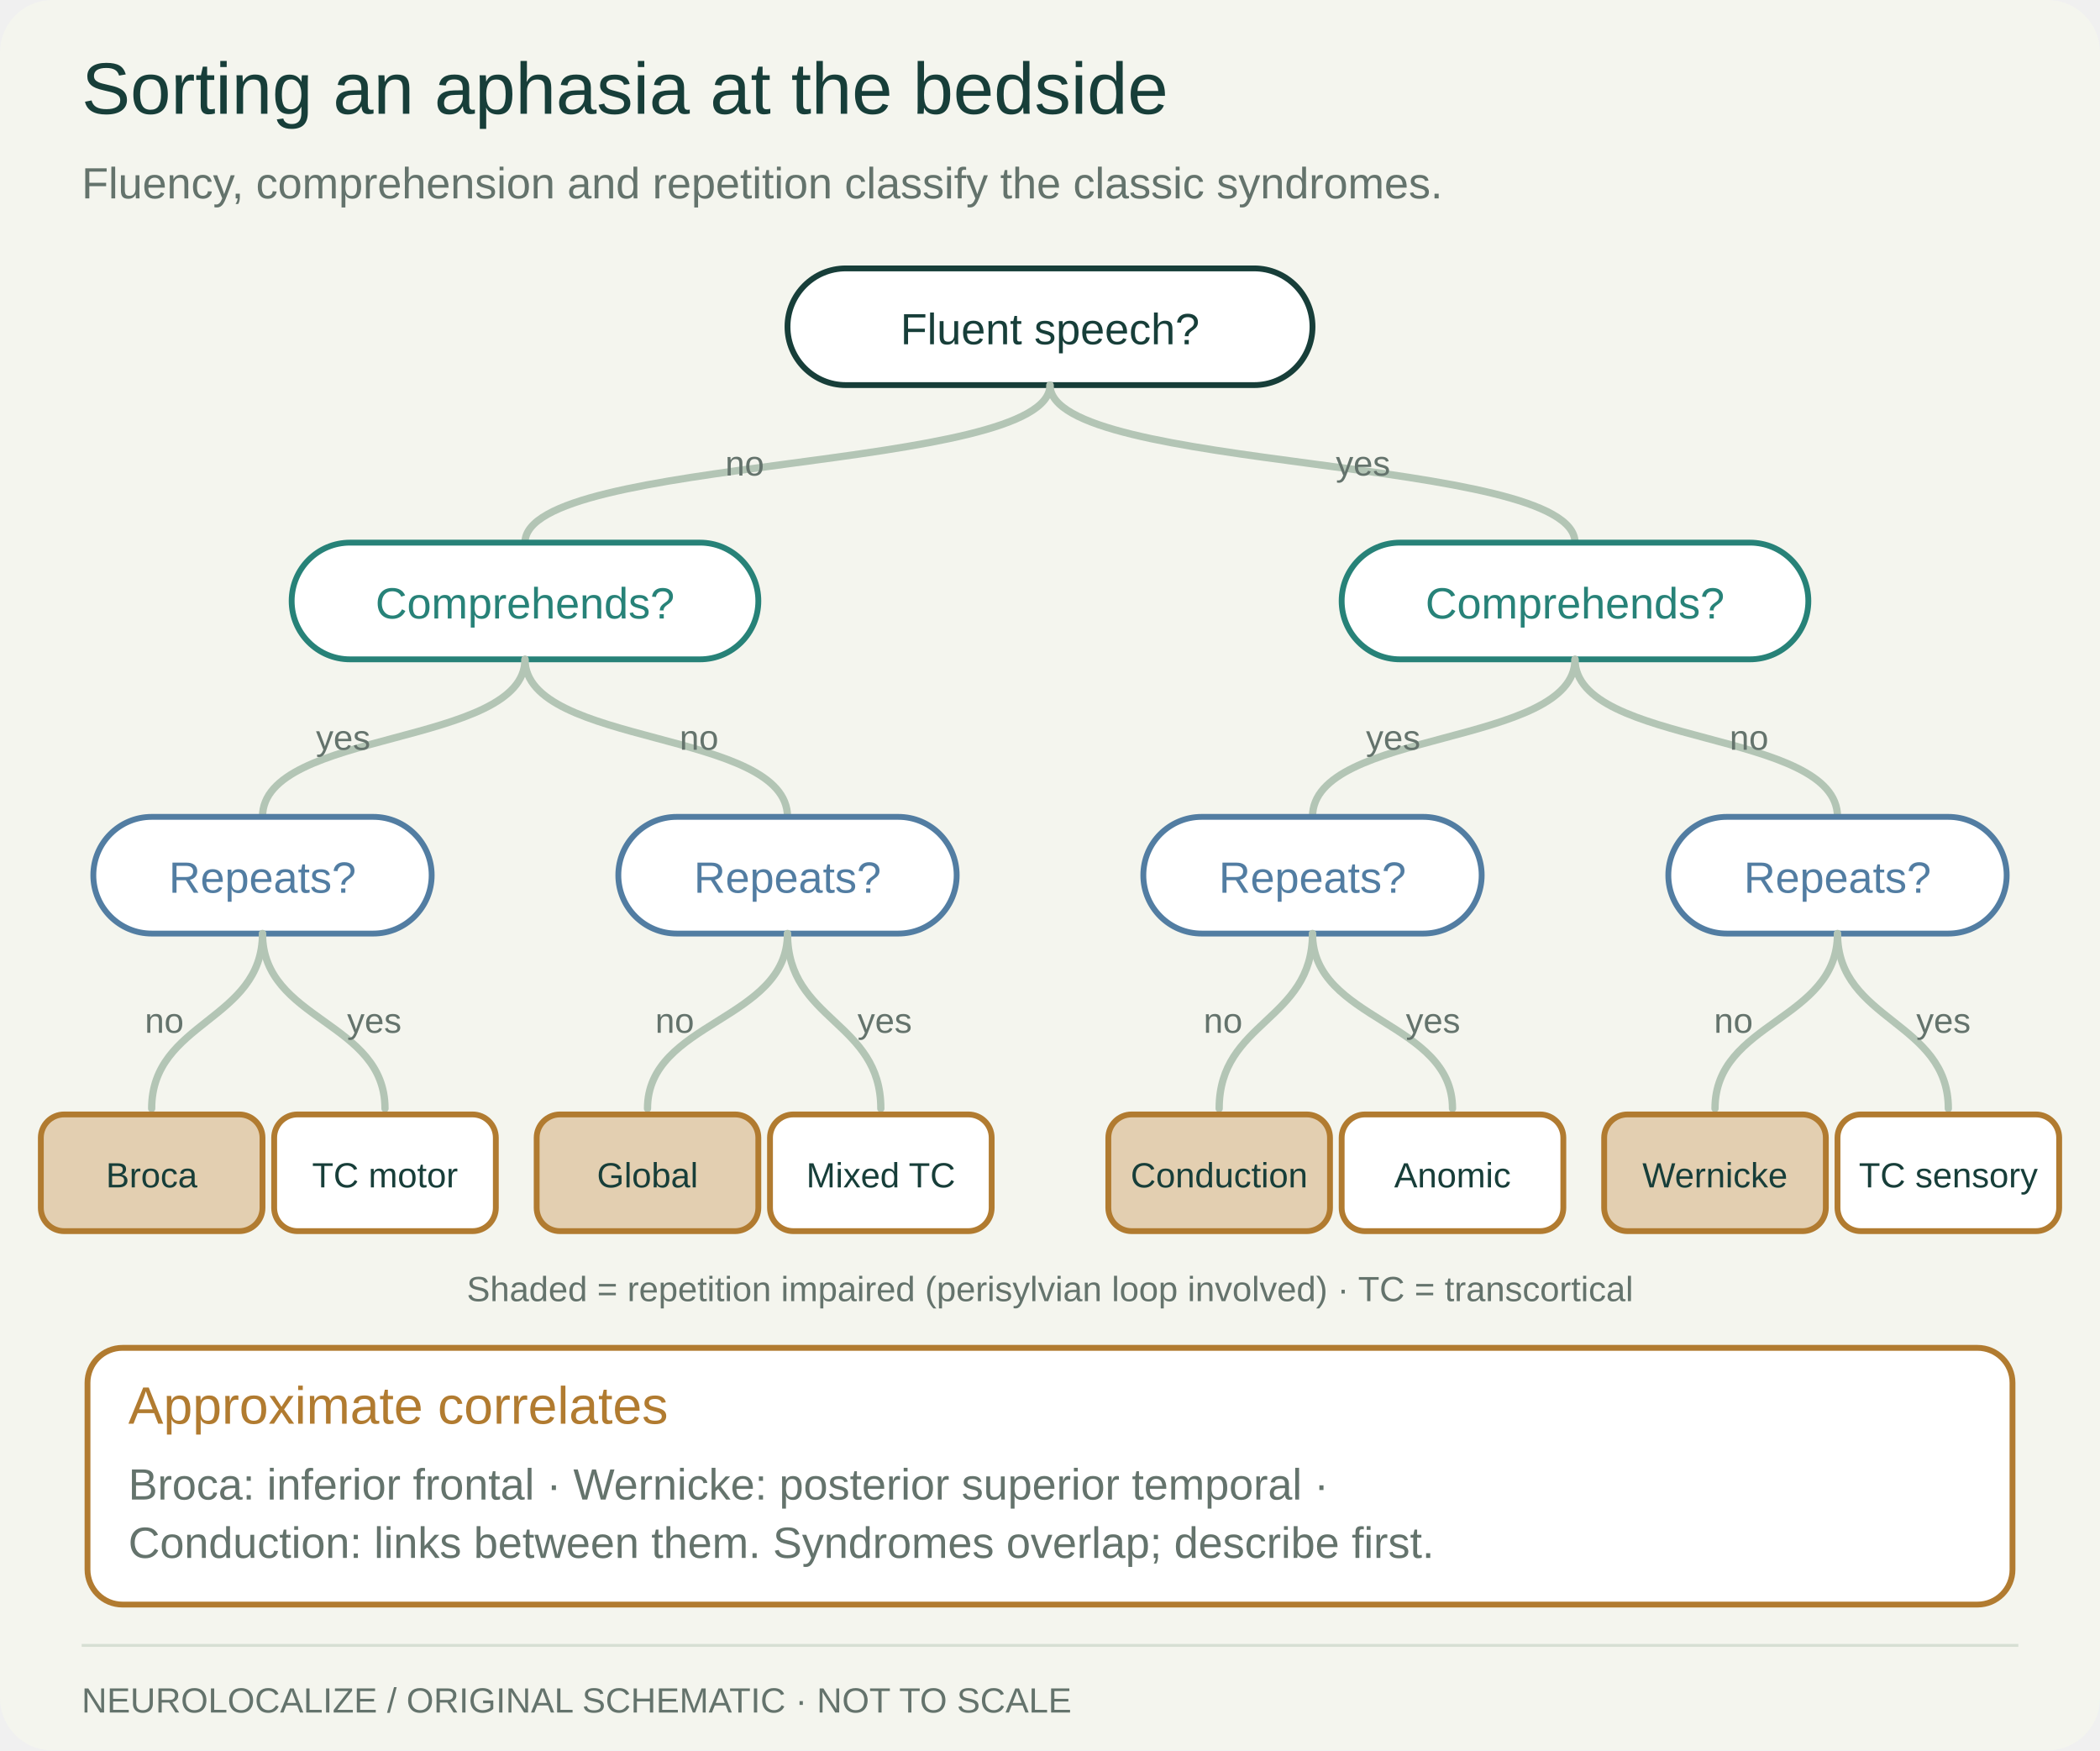
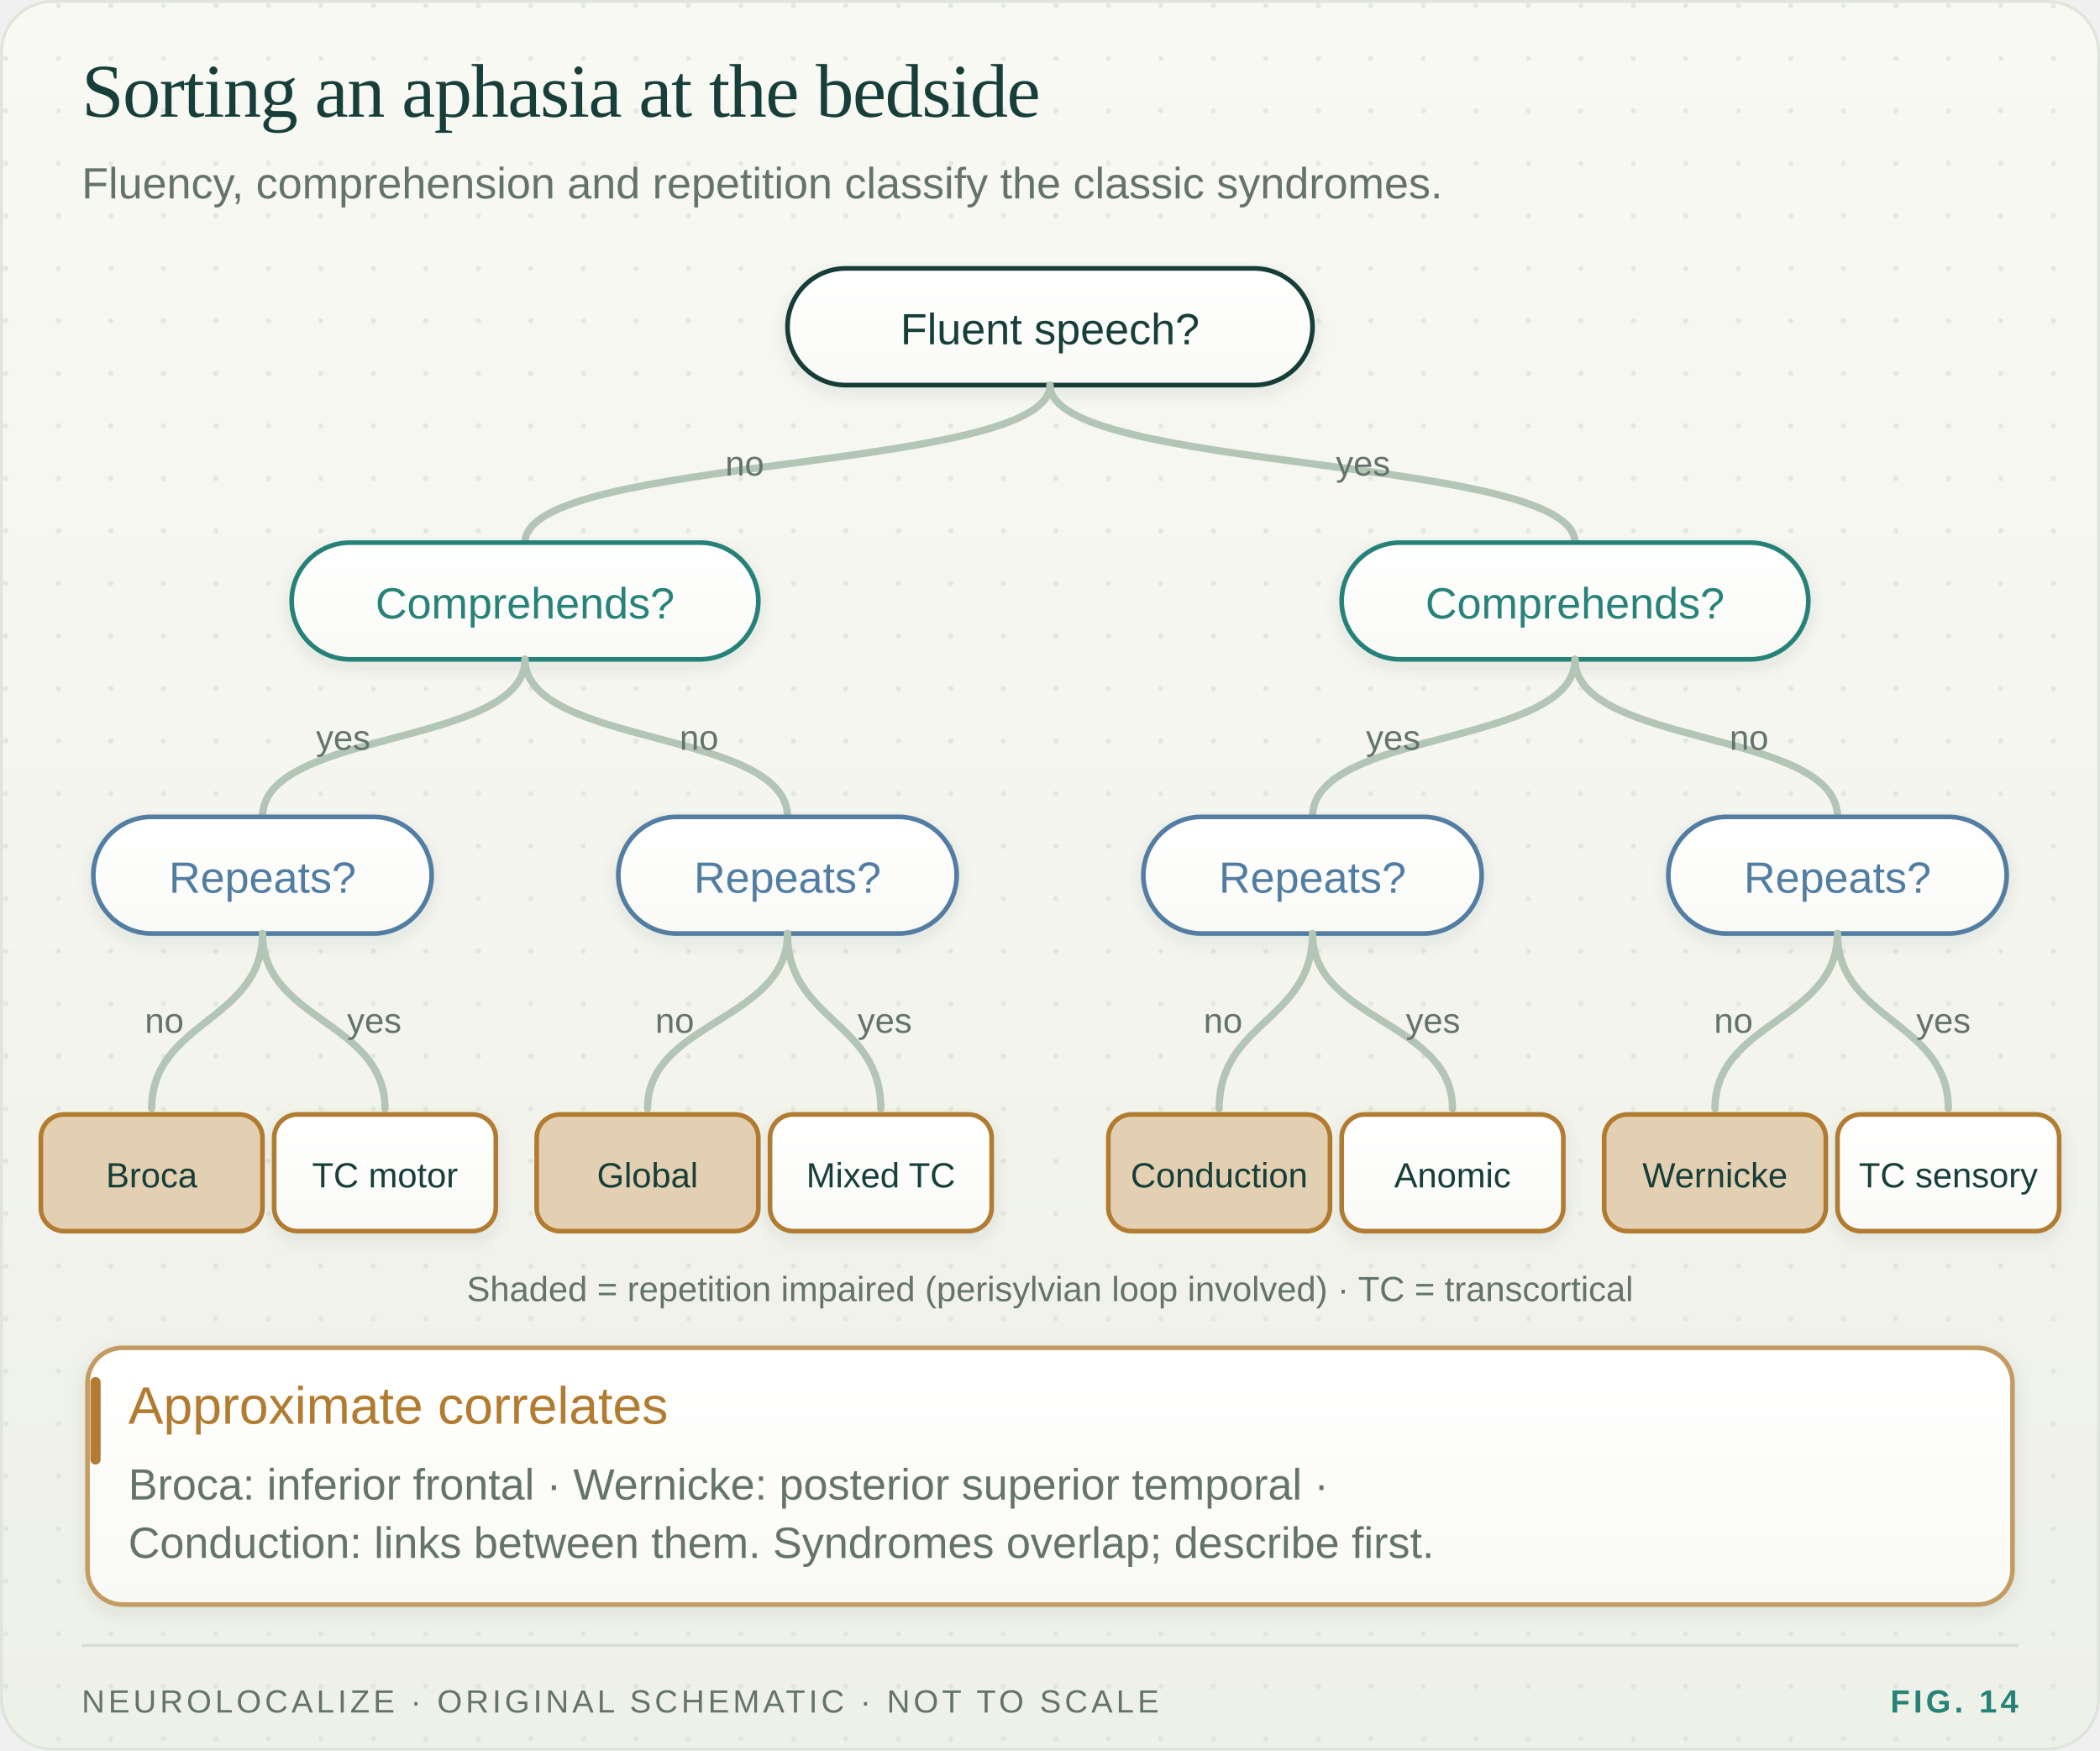
<svg xmlns="http://www.w3.org/2000/svg" width="720" height="600" viewBox="0 0 720 600" role="img">
-   <defs />
-   <rect width="720" height="600" rx="18" fill="#f4f5ee" />
-   <g font-family="Arial,sans-serif">
-     <text x="28" y="39" font-size="25" fill="#173e39" text-anchor="start">Sorting an aphasia at the bedside</text>
+   <defs>
+     <linearGradient id="bg" x1="0" y1="0" x2="0" y2="1">
+       <stop offset="0" stop-color="#f9f9f4" />
+       <stop offset="1" stop-color="#eef1e8" />
+     </linearGradient>
+     <linearGradient id="card" x1="0" y1="0" x2="0" y2="1">
+       <stop offset="0" stop-color="#ffffff" />
+       <stop offset="1" stop-color="#f9faf6" />
+     </linearGradient>
+     <pattern id="dots" width="18" height="18" patternUnits="userSpaceOnUse">
+       <circle cx="2" cy="2" r=".9" fill="#d3dbcf" />
+     </pattern>
+     <filter id="shadow" x="-10%" y="-10%" width="120%" height="130%">
+       <feDropShadow dx="0" dy="2" stdDeviation="3" flood-color="#173e39" flood-opacity=".09" />
+     </filter>
+     <filter id="lift" x="-40%" y="-40%" width="180%" height="190%">
+       <feDropShadow dx="0" dy="1.2" stdDeviation="1.4" flood-color="#173e39" flood-opacity=".22" />
+     </filter>
+   </defs>
+   <rect width="720" height="600" rx="18" fill="url(#bg)" />
+   <rect width="720" height="600" rx="18" fill="url(#dots)" opacity=".55" />
+   <rect x=".5" y=".5" width="719" height="599" rx="17.5" fill="none" stroke="#dfe5da" />
+   <g font-family="Arial,Helvetica,sans-serif">
+     <text x="28" y="40" font-size="26" fill="#173e39" font-family="Georgia,'Times New Roman',serif" letter-spacing="-.4">Sorting an aphasia at the bedside</text>
    <text x="28" y="68" font-size="15" fill="#64736c" text-anchor="start">Fluency, comprehension and repetition classify the classic syndromes.</text>
-     <rect x="270.0" y="92" width="180" height="40" rx="20" fill="#ffffff" stroke="#173e39" stroke-width="2" />
+     <rect x="270.0" y="92" width="180" height="40" rx="20" fill="url(#card)" stroke="#173e39" stroke-width="1.6" filter="url(#shadow)" />
    <text x="360" y="118" font-size="15" fill="#173e39" text-anchor="middle">Fluent speech?</text>
    <path d="M360 132C360 162 180 156 180 186" fill="none" stroke="#b3c5b5" stroke-width="2.5" stroke-linecap="round" stroke-linejoin="round" />
    <text x="262.0" y="163.0" font-size="12" fill="#64736c" text-anchor="end">no</text>
-     <rect x="100.0" y="186" width="160" height="40" rx="20" fill="#ffffff" stroke="#278278" stroke-width="2" />
+     <rect x="100.0" y="186" width="160" height="40" rx="20" fill="url(#card)" stroke="#278278" stroke-width="1.6" filter="url(#shadow)" />
    <text x="180" y="212" font-size="15" fill="#278278" text-anchor="middle">Comprehends?</text>
    <path d="M360 132C360 162 540 156 540 186" fill="none" stroke="#b3c5b5" stroke-width="2.5" stroke-linecap="round" stroke-linejoin="round" />
    <text x="458.0" y="163.0" font-size="12" fill="#64736c" text-anchor="start">yes</text>
-     <rect x="460.0" y="186" width="160" height="40" rx="20" fill="#ffffff" stroke="#278278" stroke-width="2" />
+     <rect x="460.0" y="186" width="160" height="40" rx="20" fill="url(#card)" stroke="#278278" stroke-width="1.6" filter="url(#shadow)" />
    <text x="540" y="212" font-size="15" fill="#278278" text-anchor="middle">Comprehends?</text>
    <path d="M180 226C180 256 90 250 90 280" fill="none" stroke="#b3c5b5" stroke-width="2.5" stroke-linecap="round" stroke-linejoin="round" />
    <text x="127.0" y="257.0" font-size="12" fill="#64736c" text-anchor="end">yes</text>
-     <rect x="32.0" y="280" width="116" height="40" rx="20" fill="#ffffff" stroke="#527da2" stroke-width="2" />
+     <rect x="32.0" y="280" width="116" height="40" rx="20" fill="url(#card)" stroke="#527da2" stroke-width="1.6" filter="url(#shadow)" />
    <text x="90" y="306" font-size="15" fill="#527da2" text-anchor="middle">Repeats?</text>
    <path d="M180 226C180 256 270 250 270 280" fill="none" stroke="#b3c5b5" stroke-width="2.5" stroke-linecap="round" stroke-linejoin="round" />
    <text x="233.0" y="257.0" font-size="12" fill="#64736c" text-anchor="start">no</text>
-     <rect x="212.0" y="280" width="116" height="40" rx="20" fill="#ffffff" stroke="#527da2" stroke-width="2" />
+     <rect x="212.0" y="280" width="116" height="40" rx="20" fill="url(#card)" stroke="#527da2" stroke-width="1.6" filter="url(#shadow)" />
    <text x="270" y="306" font-size="15" fill="#527da2" text-anchor="middle">Repeats?</text>
    <path d="M540 226C540 256 450 250 450 280" fill="none" stroke="#b3c5b5" stroke-width="2.5" stroke-linecap="round" stroke-linejoin="round" />
    <text x="487.0" y="257.0" font-size="12" fill="#64736c" text-anchor="end">yes</text>
-     <rect x="392.0" y="280" width="116" height="40" rx="20" fill="#ffffff" stroke="#527da2" stroke-width="2" />
+     <rect x="392.0" y="280" width="116" height="40" rx="20" fill="url(#card)" stroke="#527da2" stroke-width="1.6" filter="url(#shadow)" />
    <text x="450" y="306" font-size="15" fill="#527da2" text-anchor="middle">Repeats?</text>
    <path d="M540 226C540 256 630 250 630 280" fill="none" stroke="#b3c5b5" stroke-width="2.5" stroke-linecap="round" stroke-linejoin="round" />
    <text x="593.0" y="257.0" font-size="12" fill="#64736c" text-anchor="start">no</text>
-     <rect x="572.0" y="280" width="116" height="40" rx="20" fill="#ffffff" stroke="#527da2" stroke-width="2" />
+     <rect x="572.0" y="280" width="116" height="40" rx="20" fill="url(#card)" stroke="#527da2" stroke-width="1.6" filter="url(#shadow)" />
    <text x="630" y="306" font-size="15" fill="#527da2" text-anchor="middle">Repeats?</text>
    <path d="M90 320C90 350 52 350 52 380" fill="none" stroke="#b3c5b5" stroke-width="2.5" stroke-linecap="round" stroke-linejoin="round" />
    <text x="63.0" y="354.0" font-size="12" fill="#64736c" text-anchor="end">no</text>
-     <rect x="14" y="382" width="76" height="40" rx="8" fill="#e3cfb1" stroke="#b17b30" stroke-width="2" />
+     <rect x="14" y="382" width="76" height="40" rx="8" fill="#e3cfb1" stroke="#b17b30" stroke-width="1.6" />
    <text x="52" y="407" font-size="12" fill="#173e39" text-anchor="middle">Broca</text>
    <path d="M90 320C90 350 132 350 132 380" fill="none" stroke="#b3c5b5" stroke-width="2.5" stroke-linecap="round" stroke-linejoin="round" />
    <text x="119.0" y="354.0" font-size="12" fill="#64736c" text-anchor="start">yes</text>
-     <rect x="94" y="382" width="76" height="40" rx="8" fill="#ffffff" stroke="#b17b30" stroke-width="2" />
+     <rect x="94" y="382" width="76" height="40" rx="8" fill="url(#card)" stroke="#b17b30" stroke-width="1.6" filter="url(#shadow)" />
    <text x="132" y="407" font-size="12" fill="#173e39" text-anchor="middle">TC motor</text>
    <path d="M270 320C270 350 222 350 222 380" fill="none" stroke="#b3c5b5" stroke-width="2.5" stroke-linecap="round" stroke-linejoin="round" />
    <text x="238.0" y="354.0" font-size="12" fill="#64736c" text-anchor="end">no</text>
-     <rect x="184" y="382" width="76" height="40" rx="8" fill="#e3cfb1" stroke="#b17b30" stroke-width="2" />
+     <rect x="184" y="382" width="76" height="40" rx="8" fill="#e3cfb1" stroke="#b17b30" stroke-width="1.6" />
    <text x="222" y="407" font-size="12" fill="#173e39" text-anchor="middle">Global</text>
    <path d="M270 320C270 350 302 350 302 380" fill="none" stroke="#b3c5b5" stroke-width="2.5" stroke-linecap="round" stroke-linejoin="round" />
    <text x="294.0" y="354.0" font-size="12" fill="#64736c" text-anchor="start">yes</text>
-     <rect x="264" y="382" width="76" height="40" rx="8" fill="#ffffff" stroke="#b17b30" stroke-width="2" />
+     <rect x="264" y="382" width="76" height="40" rx="8" fill="url(#card)" stroke="#b17b30" stroke-width="1.6" filter="url(#shadow)" />
    <text x="302" y="407" font-size="12" fill="#173e39" text-anchor="middle">Mixed TC</text>
    <path d="M450 320C450 350 418 350 418 380" fill="none" stroke="#b3c5b5" stroke-width="2.5" stroke-linecap="round" stroke-linejoin="round" />
    <text x="426.0" y="354.0" font-size="12" fill="#64736c" text-anchor="end">no</text>
-     <rect x="380" y="382" width="76" height="40" rx="8" fill="#e3cfb1" stroke="#b17b30" stroke-width="2" />
+     <rect x="380" y="382" width="76" height="40" rx="8" fill="#e3cfb1" stroke="#b17b30" stroke-width="1.6" />
    <text x="418" y="407" font-size="12" fill="#173e39" text-anchor="middle">Conduction</text>
    <path d="M450 320C450 350 498 350 498 380" fill="none" stroke="#b3c5b5" stroke-width="2.5" stroke-linecap="round" stroke-linejoin="round" />
    <text x="482.0" y="354.0" font-size="12" fill="#64736c" text-anchor="start">yes</text>
-     <rect x="460" y="382" width="76" height="40" rx="8" fill="#ffffff" stroke="#b17b30" stroke-width="2" />
+     <rect x="460" y="382" width="76" height="40" rx="8" fill="url(#card)" stroke="#b17b30" stroke-width="1.6" filter="url(#shadow)" />
    <text x="498" y="407" font-size="12" fill="#173e39" text-anchor="middle">Anomic</text>
    <path d="M630 320C630 350 588 350 588 380" fill="none" stroke="#b3c5b5" stroke-width="2.5" stroke-linecap="round" stroke-linejoin="round" />
    <text x="601.0" y="354.0" font-size="12" fill="#64736c" text-anchor="end">no</text>
-     <rect x="550" y="382" width="76" height="40" rx="8" fill="#e3cfb1" stroke="#b17b30" stroke-width="2" />
+     <rect x="550" y="382" width="76" height="40" rx="8" fill="#e3cfb1" stroke="#b17b30" stroke-width="1.6" />
    <text x="588" y="407" font-size="12" fill="#173e39" text-anchor="middle">Wernicke</text>
    <path d="M630 320C630 350 668 350 668 380" fill="none" stroke="#b3c5b5" stroke-width="2.5" stroke-linecap="round" stroke-linejoin="round" />
    <text x="657.0" y="354.0" font-size="12" fill="#64736c" text-anchor="start">yes</text>
-     <rect x="630" y="382" width="76" height="40" rx="8" fill="#ffffff" stroke="#b17b30" stroke-width="2" />
+     <rect x="630" y="382" width="76" height="40" rx="8" fill="url(#card)" stroke="#b17b30" stroke-width="1.6" filter="url(#shadow)" />
    <text x="668" y="407" font-size="12" fill="#173e39" text-anchor="middle">TC sensory</text>
    <text x="360" y="446" font-size="12" fill="#64736c" text-anchor="middle">Shaded = repetition impaired (perisylvian loop involved) · TC = transcortical</text>
-     <rect x="30" y="462" width="660" height="88" rx="12" fill="#ffffff" stroke="#b17b30" stroke-width="2" />
+     <rect x="30" y="462" width="660" height="88" rx="12" fill="url(#card)" stroke="#c49c64" stroke-width="1.6" filter="url(#shadow)" />
+     <rect x="31" y="472" width="3.5" height="30" rx="1.75" fill="#b17b30" />
    <text x="44" y="488" font-size="18" fill="#b17b30" text-anchor="start">Approximate correlates</text>
    <text x="44" y="514" font-size="15" fill="#64736c" text-anchor="start">Broca: inferior frontal · Wernicke: posterior superior temporal ·</text>
    <text x="44" y="534" font-size="15" fill="#64736c" text-anchor="start">Conduction: links between them. Syndromes overlap; describe first.</text>
    <path d="M28 564L692 564" fill="none" stroke="#d6dfd3" stroke-width="1" />
-     <text x="28" y="587" font-size="12" fill="#64736c" text-anchor="start">NEUROLOCALIZE  /  ORIGINAL SCHEMATIC · NOT TO SCALE</text>
+     <text x="28" y="587" font-size="11" fill="#64736c" letter-spacing="1.2">NEUROLOCALIZE  ·  ORIGINAL SCHEMATIC  ·  NOT TO SCALE</text>
+     <text x="692" y="587" font-size="11" fill="#278278" text-anchor="end" letter-spacing="1.2" font-weight="700">FIG. 14</text>
  </g>
</svg>
